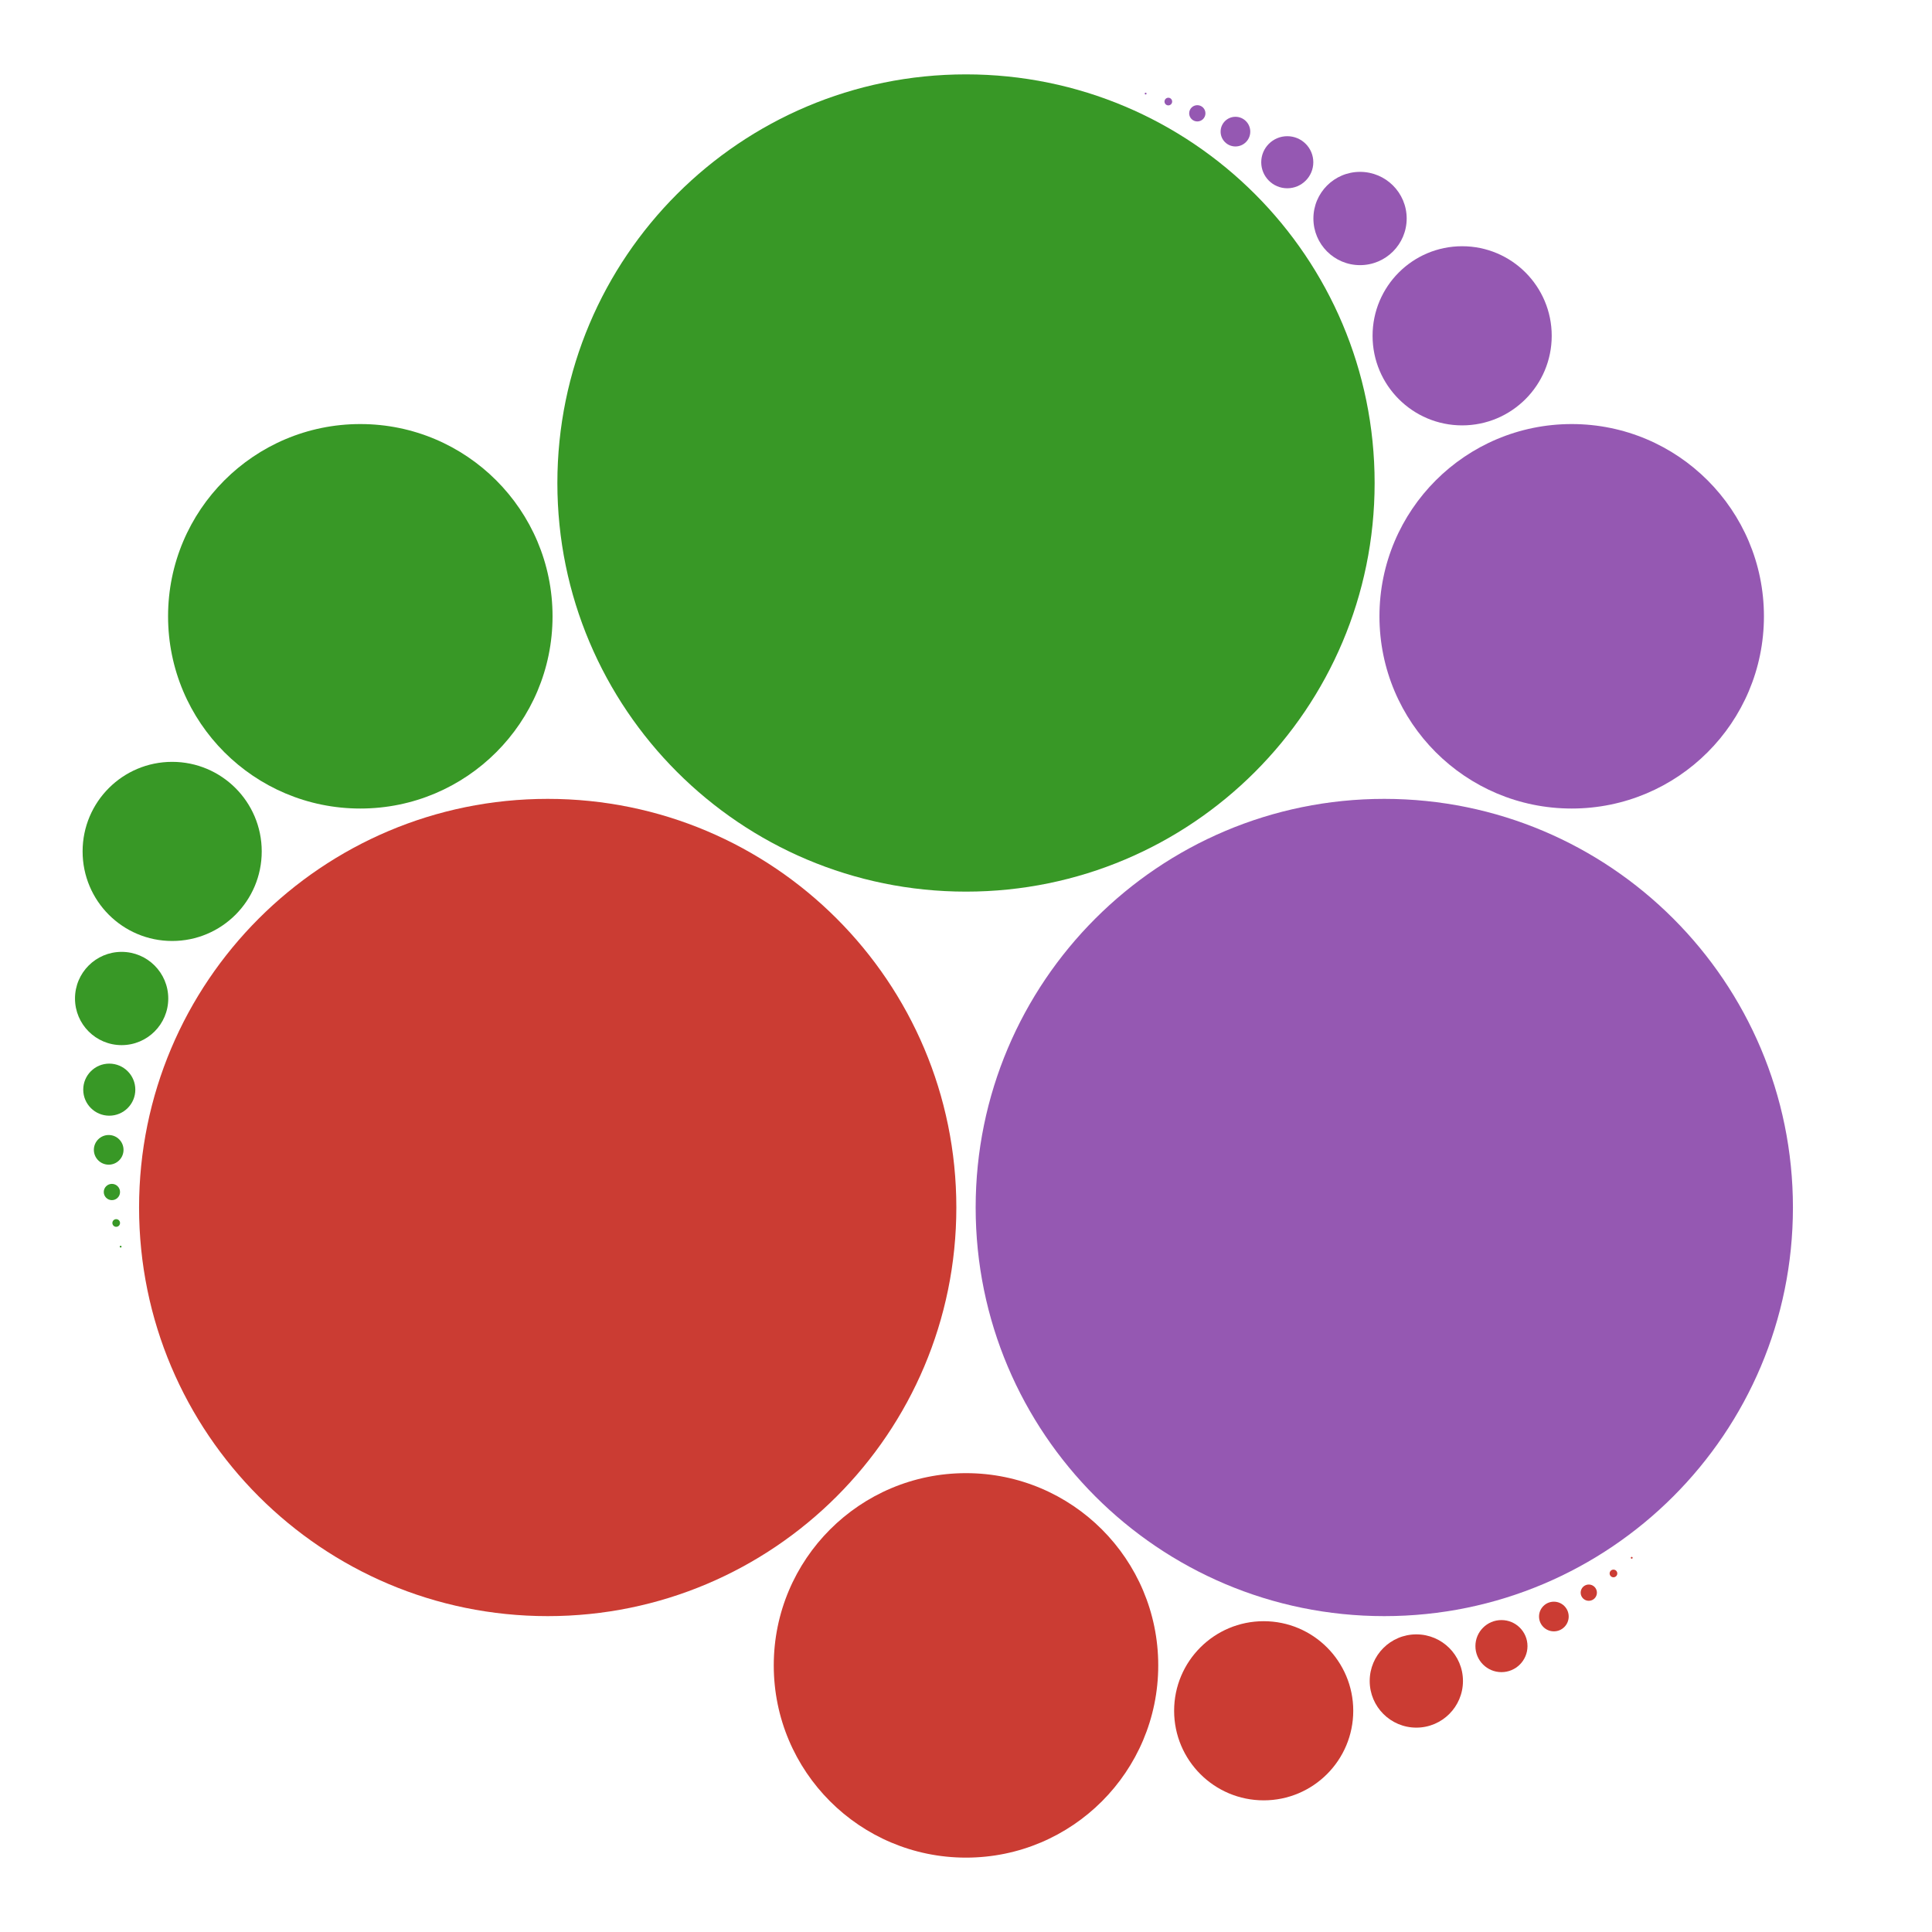
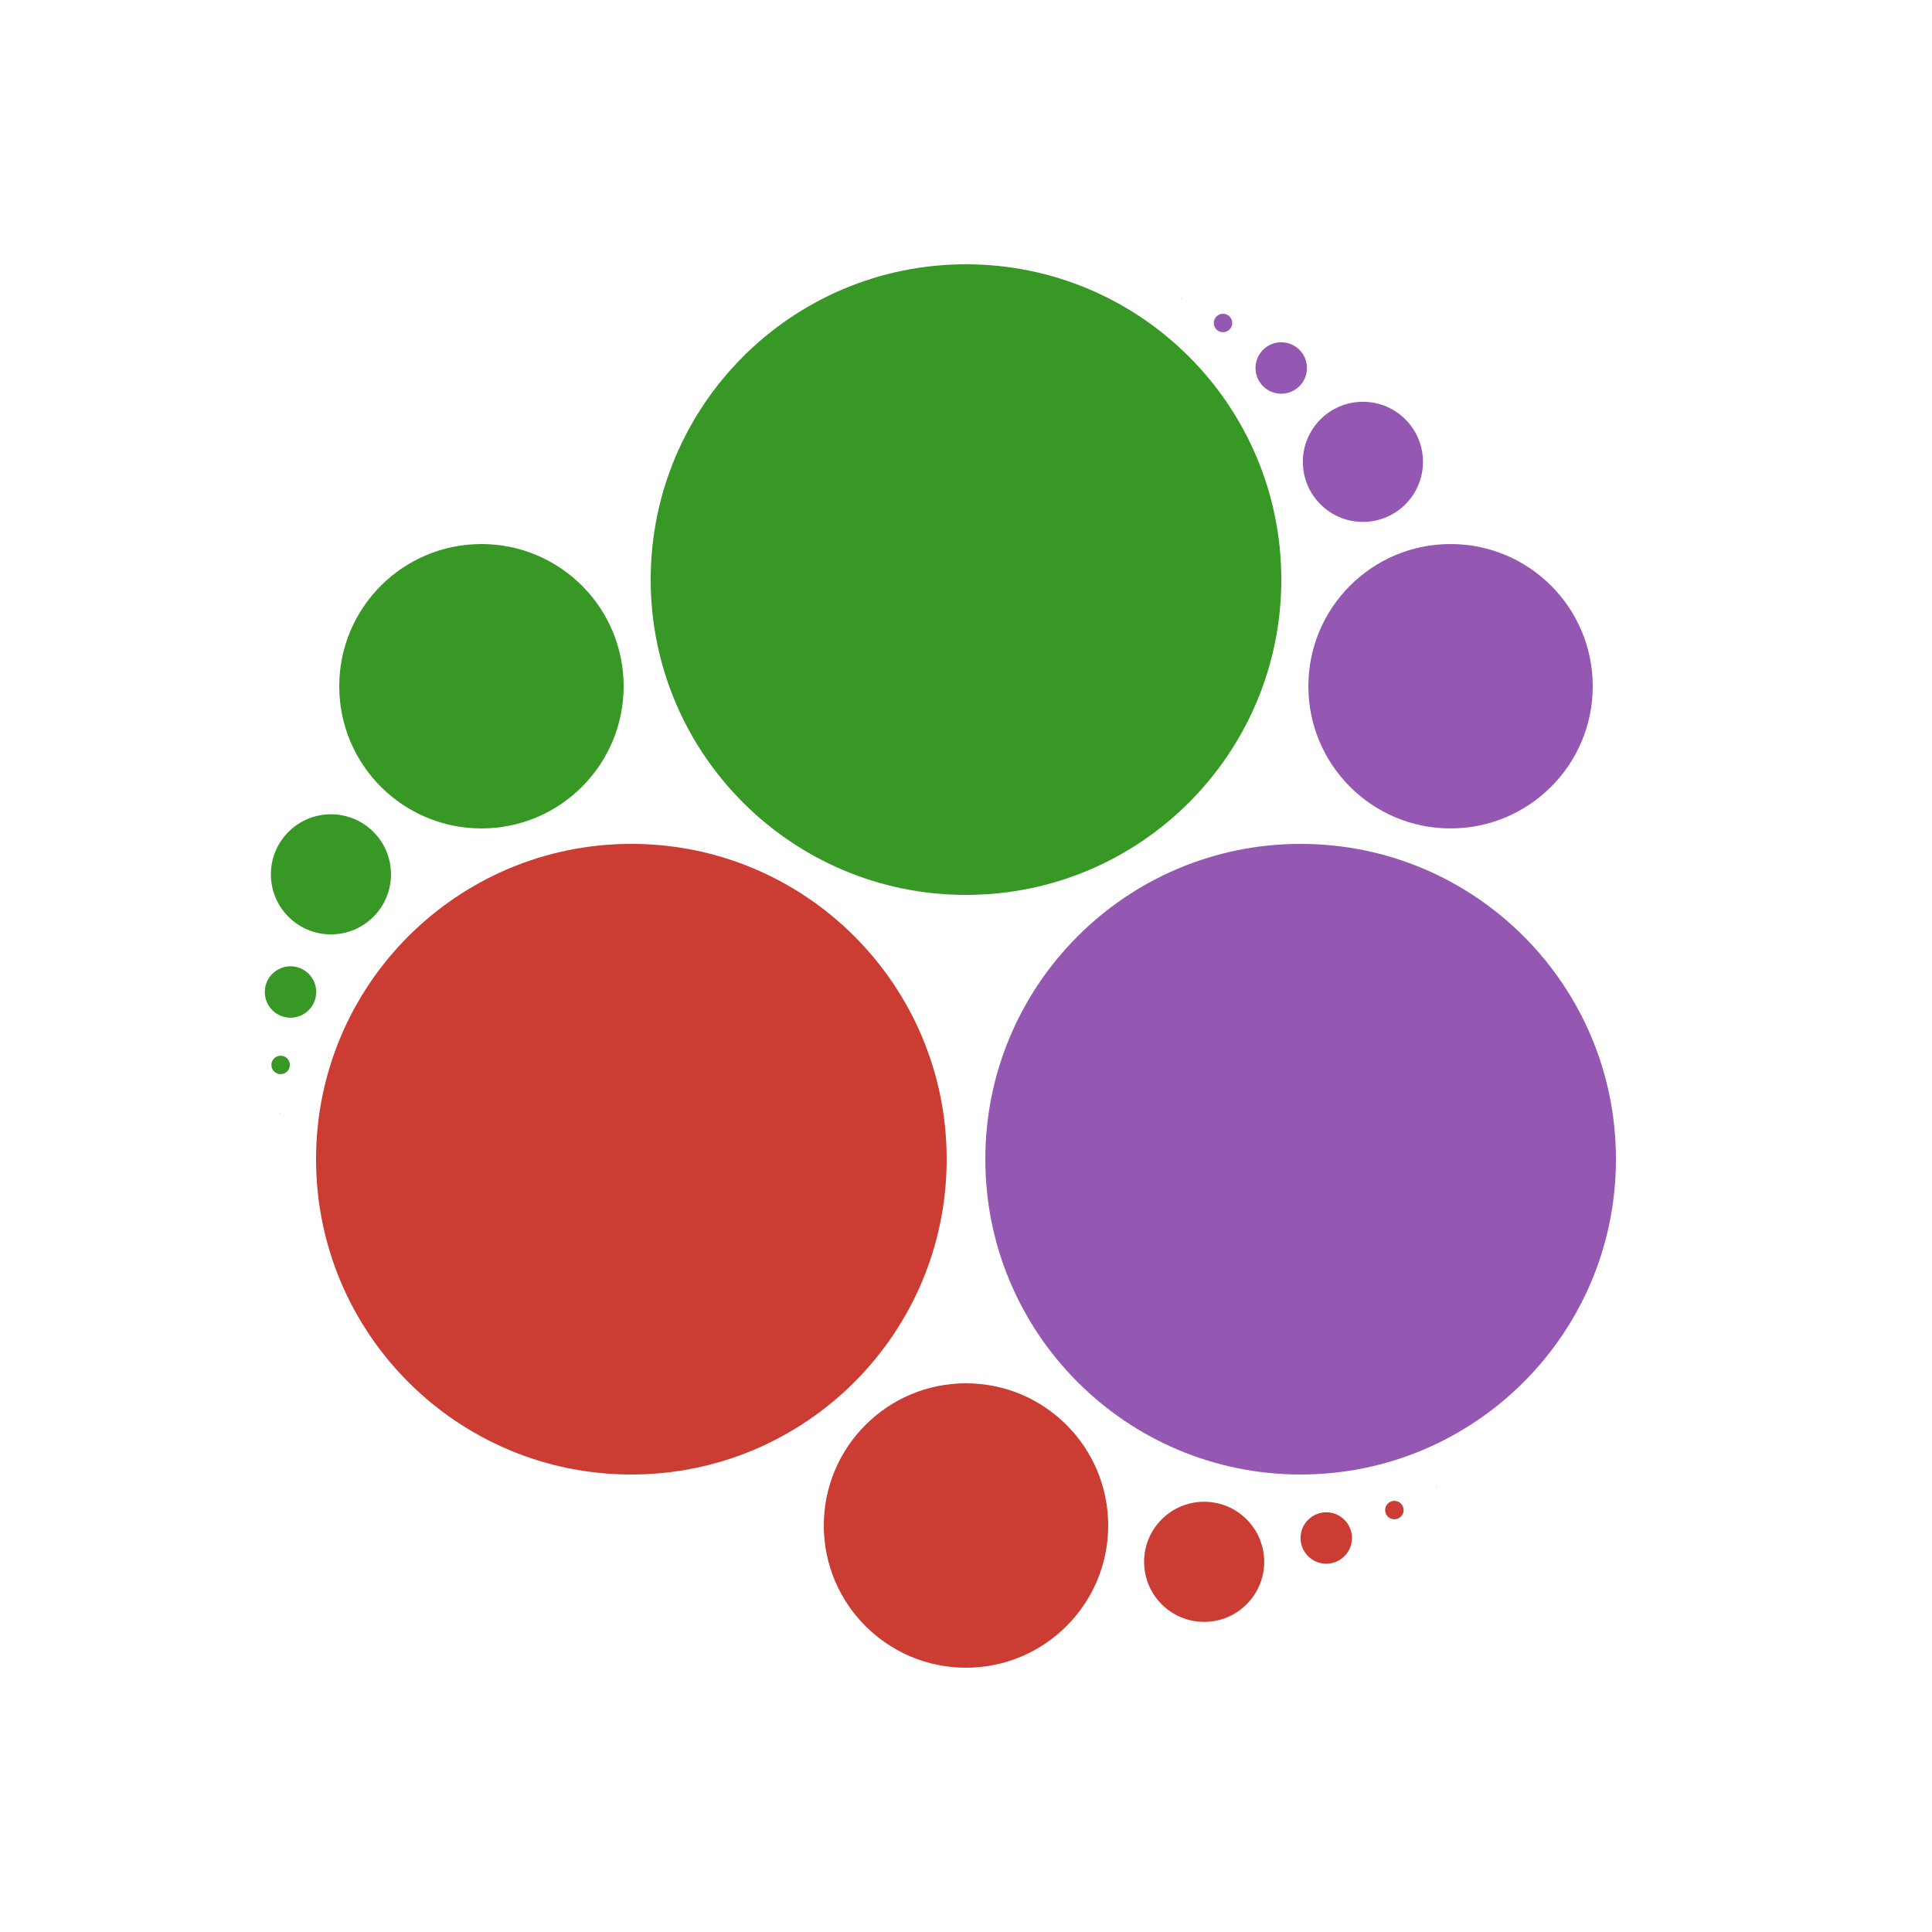
- <svg xmlns="http://www.w3.org/2000/svg" width="400" height="400" viewBox="0 0 400 400">
-   <path fill-rule="nonzero" fill="rgb(22%, 59.6%, 14.9%)" fill-opacity="1" d="M 284.602 100 C 284.602 146.727 246.727 184.602 200 184.602 C 153.273 184.602 115.398 146.727 115.398 100 C 115.398 53.273 153.273 15.398 200 15.398 C 246.727 15.398 284.602 53.273 284.602 100 Z M 284.602 100 " />
-   <path fill-rule="nonzero" fill="rgb(22%, 59.6%, 14.9%)" fill-opacity="1" d="M 114.398 127.598 C 114.398 149.582 96.578 167.398 74.598 167.398 C 52.617 167.398 34.797 149.582 34.797 127.598 C 34.797 105.617 52.617 87.797 74.598 87.797 C 96.578 87.797 114.398 105.617 114.398 127.598 Z M 114.398 127.598 " />
-   <path fill-rule="nonzero" fill="rgb(22%, 59.6%, 14.9%)" fill-opacity="1" d="M 54.188 176.277 C 54.188 186.52 45.887 194.82 35.645 194.82 C 25.402 194.82 17.102 186.52 17.102 176.277 C 17.102 166.035 25.402 157.734 35.645 157.734 C 45.887 157.734 54.188 166.035 54.188 176.277 Z M 54.188 176.277 " />
-   <path fill-rule="nonzero" fill="rgb(22%, 59.6%, 14.9%)" fill-opacity="1" d="M 34.836 206.73 C 34.836 212.062 30.512 216.383 25.18 216.383 C 19.848 216.383 15.527 212.062 15.527 206.73 C 15.527 201.398 19.848 197.074 25.18 197.074 C 30.512 197.074 34.836 201.398 34.836 206.73 Z M 34.836 206.73 " />
-   <path fill-rule="nonzero" fill="rgb(22%, 59.6%, 14.9%)" fill-opacity="1" d="M 28.016 225.602 C 28.016 228.578 25.602 230.992 22.625 230.992 C 19.648 230.992 17.234 228.578 17.234 225.602 C 17.234 222.625 19.648 220.211 22.625 220.211 C 25.602 220.211 28.016 222.625 28.016 225.602 Z M 28.016 225.602 " />
-   <path fill-rule="nonzero" fill="rgb(22%, 59.6%, 14.9%)" fill-opacity="1" d="M 25.574 238.062 C 25.574 239.758 24.199 241.133 22.504 241.133 C 20.809 241.133 19.434 239.758 19.434 238.062 C 19.434 236.367 20.809 234.992 22.504 234.992 C 24.199 234.992 25.574 236.367 25.574 238.062 Z M 25.574 238.062 " />
-   <path fill-rule="nonzero" fill="rgb(22%, 59.6%, 14.9%)" fill-opacity="1" d="M 24.852 246.793 C 24.852 247.723 24.098 248.477 23.168 248.477 C 22.238 248.477 21.484 247.723 21.484 246.793 C 21.484 245.863 22.238 245.109 23.168 245.109 C 24.098 245.109 24.852 245.863 24.852 246.793 Z M 24.852 246.793 " />
-   <path fill-rule="nonzero" fill="rgb(22%, 59.6%, 14.9%)" fill-opacity="1" d="M 24.852 253.207 C 24.852 253.645 24.496 254 24.059 254 C 23.621 254 23.266 253.645 23.266 253.207 C 23.266 252.77 23.621 252.414 24.059 252.414 C 24.496 252.414 24.852 252.77 24.852 253.207 Z M 24.852 253.207 " />
-   <path fill-rule="nonzero" fill="rgb(22%, 59.6%, 14.9%)" fill-opacity="1" d="M 25.164 258.102 C 25.164 258.207 25.082 258.293 24.977 258.293 C 24.875 258.293 24.789 258.207 24.789 258.102 C 24.789 258 24.875 257.914 24.977 257.914 C 25.082 257.914 25.164 258 25.164 258.102 Z M 25.164 258.102 " />
-   <path fill-rule="nonzero" fill="rgb(58.4%, 34.5%, 69.8%)" fill-opacity="1" d="M 371.207 250 C 371.207 296.727 333.328 334.602 286.602 334.602 C 239.879 334.602 202 296.727 202 250 C 202 203.273 239.879 165.398 286.602 165.398 C 333.328 165.398 371.207 203.273 371.207 250 Z M 371.207 250 " />
-   <path fill-rule="nonzero" fill="rgb(58.4%, 34.5%, 69.8%)" fill-opacity="1" d="M 365.203 127.598 C 365.203 149.582 347.383 167.398 325.402 167.398 C 303.422 167.398 285.602 149.582 285.602 127.598 C 285.602 105.617 303.422 87.797 325.402 87.797 C 347.383 87.797 365.203 105.617 365.203 127.598 Z M 365.203 127.598 " />
-   <path fill-rule="nonzero" fill="rgb(58.4%, 34.5%, 69.8%)" fill-opacity="1" d="M 321.266 69.527 C 321.266 79.766 312.965 88.07 302.723 88.07 C 292.48 88.07 284.176 79.766 284.176 69.527 C 284.176 59.285 292.48 50.98 302.723 50.98 C 312.965 50.98 321.266 59.285 321.266 69.527 Z M 321.266 69.527 " />
-   <path fill-rule="nonzero" fill="rgb(58.4%, 34.5%, 69.8%)" fill-opacity="1" d="M 291.238 45.238 C 291.238 50.57 286.914 54.895 281.582 54.895 C 276.25 54.895 271.926 50.57 271.926 45.238 C 271.926 39.906 276.25 35.582 281.582 35.582 C 286.914 35.582 291.238 39.906 291.238 45.238 Z M 291.238 45.238 " />
-   <path fill-rule="nonzero" fill="rgb(58.4%, 34.5%, 69.8%)" fill-opacity="1" d="M 271.906 33.59 C 271.906 36.566 269.492 38.98 266.516 38.98 C 263.539 38.98 261.125 36.566 261.125 33.59 C 261.125 30.613 263.539 28.199 266.516 28.199 C 269.492 28.199 271.906 30.613 271.906 33.59 Z M 271.906 33.59 " />
-   <path fill-rule="nonzero" fill="rgb(58.4%, 34.5%, 69.8%)" fill-opacity="1" d="M 258.855 27.254 C 258.855 28.949 257.48 30.324 255.785 30.324 C 254.09 30.324 252.715 28.949 252.715 27.254 C 252.715 25.555 254.09 24.18 255.785 24.18 C 257.48 24.18 258.855 25.555 258.855 27.254 Z M 258.855 27.254 " />
-   <path fill-rule="nonzero" fill="rgb(58.4%, 34.5%, 69.8%)" fill-opacity="1" d="M 249.574 23.461 C 249.574 24.391 248.82 25.145 247.891 25.145 C 246.961 25.145 246.207 24.391 246.207 23.461 C 246.207 22.531 246.961 21.777 247.891 21.777 C 248.82 21.777 249.574 22.531 249.574 23.461 Z M 249.574 23.461 " />
-   <path fill-rule="nonzero" fill="rgb(58.4%, 34.5%, 69.8%)" fill-opacity="1" d="M 242.684 21.027 C 242.684 21.465 242.328 21.82 241.891 21.82 C 241.453 21.82 241.098 21.465 241.098 21.027 C 241.098 20.59 241.453 20.234 241.891 20.234 C 242.328 20.234 242.684 20.59 242.684 21.027 Z M 242.684 21.027 " />
-   <path fill-rule="nonzero" fill="rgb(58.4%, 34.5%, 69.8%)" fill-opacity="1" d="M 237.379 19.375 C 237.379 19.477 237.297 19.562 237.191 19.562 C 237.09 19.562 237.004 19.477 237.004 19.375 C 237.004 19.27 237.09 19.188 237.191 19.188 C 237.297 19.188 237.379 19.27 237.379 19.375 Z M 237.379 19.375 " />
-   <path fill-rule="nonzero" fill="rgb(79.6%, 23.5%, 20%)" fill-opacity="1" d="M 198 250 C 198 296.727 160.121 334.602 113.398 334.602 C 66.672 334.602 28.793 296.727 28.793 250 C 28.793 203.273 66.672 165.398 113.398 165.398 C 160.121 165.398 198 203.273 198 250 Z M 198 250 " />
-   <path fill-rule="nonzero" fill="rgb(79.6%, 23.5%, 20%)" fill-opacity="1" d="M 239.801 344.801 C 239.801 366.781 221.98 384.602 200 384.602 C 178.02 384.602 160.199 366.781 160.199 344.801 C 160.199 322.82 178.02 305 200 305 C 221.98 305 239.801 322.82 239.801 344.801 Z M 239.801 344.801 " />
-   <path fill-rule="nonzero" fill="rgb(79.6%, 23.5%, 20%)" fill-opacity="1" d="M 280.176 354.195 C 280.176 364.438 271.875 372.742 261.633 372.742 C 251.391 372.742 243.09 364.438 243.09 354.195 C 243.09 343.957 251.391 335.652 261.633 335.652 C 271.875 335.652 280.176 343.957 280.176 354.195 Z M 280.176 354.195 " />
-   <path fill-rule="nonzero" fill="rgb(79.6%, 23.5%, 20%)" fill-opacity="1" d="M 302.891 348.031 C 302.891 353.363 298.57 357.688 293.238 357.688 C 287.906 357.688 283.582 353.363 283.582 348.031 C 283.582 342.699 287.906 338.379 293.238 338.379 C 298.57 338.379 302.891 342.699 302.891 348.031 Z M 302.891 348.031 " />
-   <path fill-rule="nonzero" fill="rgb(79.6%, 23.5%, 20%)" fill-opacity="1" d="M 316.25 340.809 C 316.25 343.785 313.836 346.199 310.859 346.199 C 307.883 346.199 305.469 343.785 305.469 340.809 C 305.469 337.832 307.883 335.418 310.859 335.418 C 313.836 335.418 316.25 337.832 316.25 340.809 Z M 316.25 340.809 " />
-   <path fill-rule="nonzero" fill="rgb(79.6%, 23.5%, 20%)" fill-opacity="1" d="M 324.781 334.684 C 324.781 336.379 323.406 337.754 321.711 337.754 C 320.016 337.754 318.641 336.379 318.641 334.684 C 318.641 332.988 320.016 331.613 321.711 331.613 C 323.406 331.613 324.781 332.988 324.781 334.684 Z M 324.781 334.684 " />
-   <path fill-rule="nonzero" fill="rgb(79.6%, 23.5%, 20%)" fill-opacity="1" d="M 330.625 329.746 C 330.625 330.676 329.871 331.43 328.941 331.43 C 328.012 331.43 327.258 330.676 327.258 329.746 C 327.258 328.816 328.012 328.059 328.941 328.059 C 329.871 328.059 330.625 328.816 330.625 329.746 Z M 330.625 329.746 " />
-   <path fill-rule="nonzero" fill="rgb(79.6%, 23.5%, 20%)" fill-opacity="1" d="M 334.844 325.766 C 334.844 326.203 334.488 326.559 334.051 326.559 C 333.613 326.559 333.258 326.203 333.258 325.766 C 333.258 325.328 333.613 324.973 334.051 324.973 C 334.488 324.973 334.844 325.328 334.844 325.766 Z M 334.844 325.766 " />
-   <path fill-rule="nonzero" fill="rgb(79.6%, 23.5%, 20%)" fill-opacity="1" d="M 338.02 322.523 C 338.02 322.625 337.934 322.711 337.828 322.711 C 337.727 322.711 337.641 322.625 337.641 322.523 C 337.641 322.418 337.727 322.336 337.828 322.336 C 337.934 322.336 338.02 322.418 338.02 322.523 Z M 338.02 322.523 " />
+ <svg xmlns="http://www.w3.org/2000/svg" width="500" height="500" viewBox="0 0 500 500">
+   <path fill-rule="nonzero" fill="rgb(79.6%, 23.5%, 20%)" fill-opacity="1" d="M 245 300 C 245 345.066 208.465 381.602 163.398 381.602 C 118.328 381.602 81.793 345.066 81.793 300 C 81.793 254.934 118.328 218.398 163.398 218.398 C 208.465 218.398 245 254.934 245 300 Z M 245 300 " />
+   <path fill-rule="nonzero" fill="rgb(79.6%, 23.5%, 20%)" fill-opacity="1" d="M 286.801 394.801 C 286.801 415.125 270.324 431.602 250 431.602 C 229.676 431.602 213.199 415.125 213.199 394.801 C 213.199 374.477 229.676 358 250 358 C 270.324 358 286.801 374.477 286.801 394.801 Z M 286.801 394.801 " />
+   <path fill-rule="nonzero" fill="rgb(79.6%, 23.5%, 20%)" fill-opacity="1" d="M 327.176 404.195 C 327.176 412.781 320.219 419.742 311.633 419.742 C 303.047 419.742 296.09 412.781 296.09 404.195 C 296.09 395.613 303.047 388.652 311.633 388.652 C 320.219 388.652 327.176 395.613 327.176 404.195 Z M 327.176 404.195 " />
+   <path fill-rule="nonzero" fill="rgb(79.6%, 23.5%, 20%)" fill-opacity="1" d="M 349.891 398.031 C 349.891 401.707 346.91 404.688 343.238 404.688 C 339.562 404.688 336.582 401.707 336.582 398.031 C 336.582 394.359 339.562 391.379 343.238 391.379 C 346.91 391.379 349.891 394.359 349.891 398.031 Z M 349.891 398.031 " />
+   <path fill-rule="nonzero" fill="rgb(79.6%, 23.5%, 20%)" fill-opacity="1" d="M 363.25 390.809 C 363.25 392.129 362.18 393.199 360.859 393.199 C 359.539 393.199 358.469 392.129 358.469 390.809 C 358.469 389.488 359.539 388.418 360.859 388.418 C 362.18 388.418 363.25 389.488 363.25 390.809 Z M 363.25 390.809 " />
+   <path fill-rule="nonzero" fill="rgb(79.6%, 23.5%, 20%)" fill-opacity="1" d="M 371.781 384.684 C 371.781 384.723 371.75 384.754 371.711 384.754 C 371.672 384.754 371.641 384.723 371.641 384.684 C 371.641 384.645 371.672 384.613 371.711 384.613 C 371.75 384.613 371.781 384.645 371.781 384.684 Z M 371.781 384.684 " />
+   <path fill-rule="nonzero" fill="rgb(58.4%, 34.5%, 69.8%)" fill-opacity="1" d="M 418.207 300 C 418.207 345.066 381.672 381.602 336.602 381.602 C 291.535 381.602 255 345.066 255 300 C 255 254.934 291.535 218.398 336.602 218.398 C 381.672 218.398 418.207 254.934 418.207 300 Z M 418.207 300 " />
+   <path fill-rule="nonzero" fill="rgb(58.4%, 34.5%, 69.8%)" fill-opacity="1" d="M 412.203 177.598 C 412.203 197.922 395.727 214.398 375.402 214.398 C 355.078 214.398 338.602 197.922 338.602 177.598 C 338.602 157.273 355.078 140.797 375.402 140.797 C 395.727 140.797 412.203 157.273 412.203 177.598 Z M 412.203 177.598 " />
+   <path fill-rule="nonzero" fill="rgb(58.4%, 34.5%, 69.8%)" fill-opacity="1" d="M 368.266 119.527 C 368.266 128.109 361.309 135.07 352.723 135.07 C 344.137 135.07 337.176 128.109 337.176 119.527 C 337.176 110.941 344.137 103.98 352.723 103.98 C 361.309 103.98 368.266 110.941 368.266 119.527 Z M 368.266 119.527 " />
+   <path fill-rule="nonzero" fill="rgb(58.4%, 34.5%, 69.8%)" fill-opacity="1" d="M 338.238 95.238 C 338.238 98.914 335.258 101.895 331.582 101.895 C 327.906 101.895 324.926 98.914 324.926 95.238 C 324.926 91.562 327.906 88.582 331.582 88.582 C 335.258 88.582 338.238 91.562 338.238 95.238 Z M 338.238 95.238 " />
+   <path fill-rule="nonzero" fill="rgb(58.4%, 34.5%, 69.8%)" fill-opacity="1" d="M 318.906 83.59 C 318.906 84.91 317.836 85.98 316.516 85.98 C 315.195 85.98 314.125 84.91 314.125 83.59 C 314.125 82.27 315.195 81.199 316.516 81.199 C 317.836 81.199 318.906 82.27 318.906 83.59 Z M 318.906 83.59 " />
+   <path fill-rule="nonzero" fill="rgb(58.4%, 34.5%, 69.8%)" fill-opacity="1" d="M 305.855 77.254 C 305.855 77.293 305.824 77.324 305.785 77.324 C 305.746 77.324 305.715 77.293 305.715 77.254 C 305.715 77.215 305.746 77.18 305.785 77.18 C 305.824 77.18 305.855 77.215 305.855 77.254 Z M 305.855 77.254 " />
+   <path fill-rule="nonzero" fill="rgb(22%, 59.6%, 14.9%)" fill-opacity="1" d="M 331.602 150 C 331.602 195.066 295.066 231.602 250 231.602 C 204.934 231.602 168.398 195.066 168.398 150 C 168.398 104.934 204.934 68.398 250 68.398 C 295.066 68.398 331.602 104.934 331.602 150 Z M 331.602 150 " />
+   <path fill-rule="nonzero" fill="rgb(22%, 59.6%, 14.9%)" fill-opacity="1" d="M 161.398 177.598 C 161.398 197.922 144.922 214.398 124.598 214.398 C 104.273 214.398 87.797 197.922 87.797 177.598 C 87.797 157.273 104.273 140.797 124.598 140.797 C 144.922 140.797 161.398 157.273 161.398 177.598 Z M 161.398 177.598 " />
+   <path fill-rule="nonzero" fill="rgb(22%, 59.6%, 14.9%)" fill-opacity="1" d="M 101.188 226.277 C 101.188 234.863 94.23 241.82 85.645 241.82 C 77.059 241.82 70.102 234.863 70.102 226.277 C 70.102 217.691 77.059 210.734 85.645 210.734 C 94.23 210.734 101.188 217.691 101.188 226.277 Z M 101.188 226.277 " />
+   <path fill-rule="nonzero" fill="rgb(22%, 59.6%, 14.9%)" fill-opacity="1" d="M 81.836 256.73 C 81.836 260.402 78.855 263.383 75.18 263.383 C 71.508 263.383 68.527 260.402 68.527 256.73 C 68.527 253.055 71.508 250.074 75.18 250.074 C 78.855 250.074 81.836 253.055 81.836 256.73 Z M 81.836 256.73 " />
+   <path fill-rule="nonzero" fill="rgb(22%, 59.6%, 14.9%)" fill-opacity="1" d="M 75.016 275.602 C 75.016 276.922 73.945 277.992 72.625 277.992 C 71.305 277.992 70.234 276.922 70.234 275.602 C 70.234 274.281 71.305 273.211 72.625 273.211 C 73.945 273.211 75.016 274.281 75.016 275.602 Z M 75.016 275.602 " />
+   <path fill-rule="nonzero" fill="rgb(22%, 59.6%, 14.9%)" fill-opacity="1" d="M 72.574 288.062 C 72.574 288.102 72.543 288.133 72.504 288.133 C 72.465 288.133 72.434 288.102 72.434 288.062 C 72.434 288.023 72.465 287.992 72.504 287.992 C 72.543 287.992 72.574 288.023 72.574 288.062 Z M 72.574 288.062 " />
</svg>
